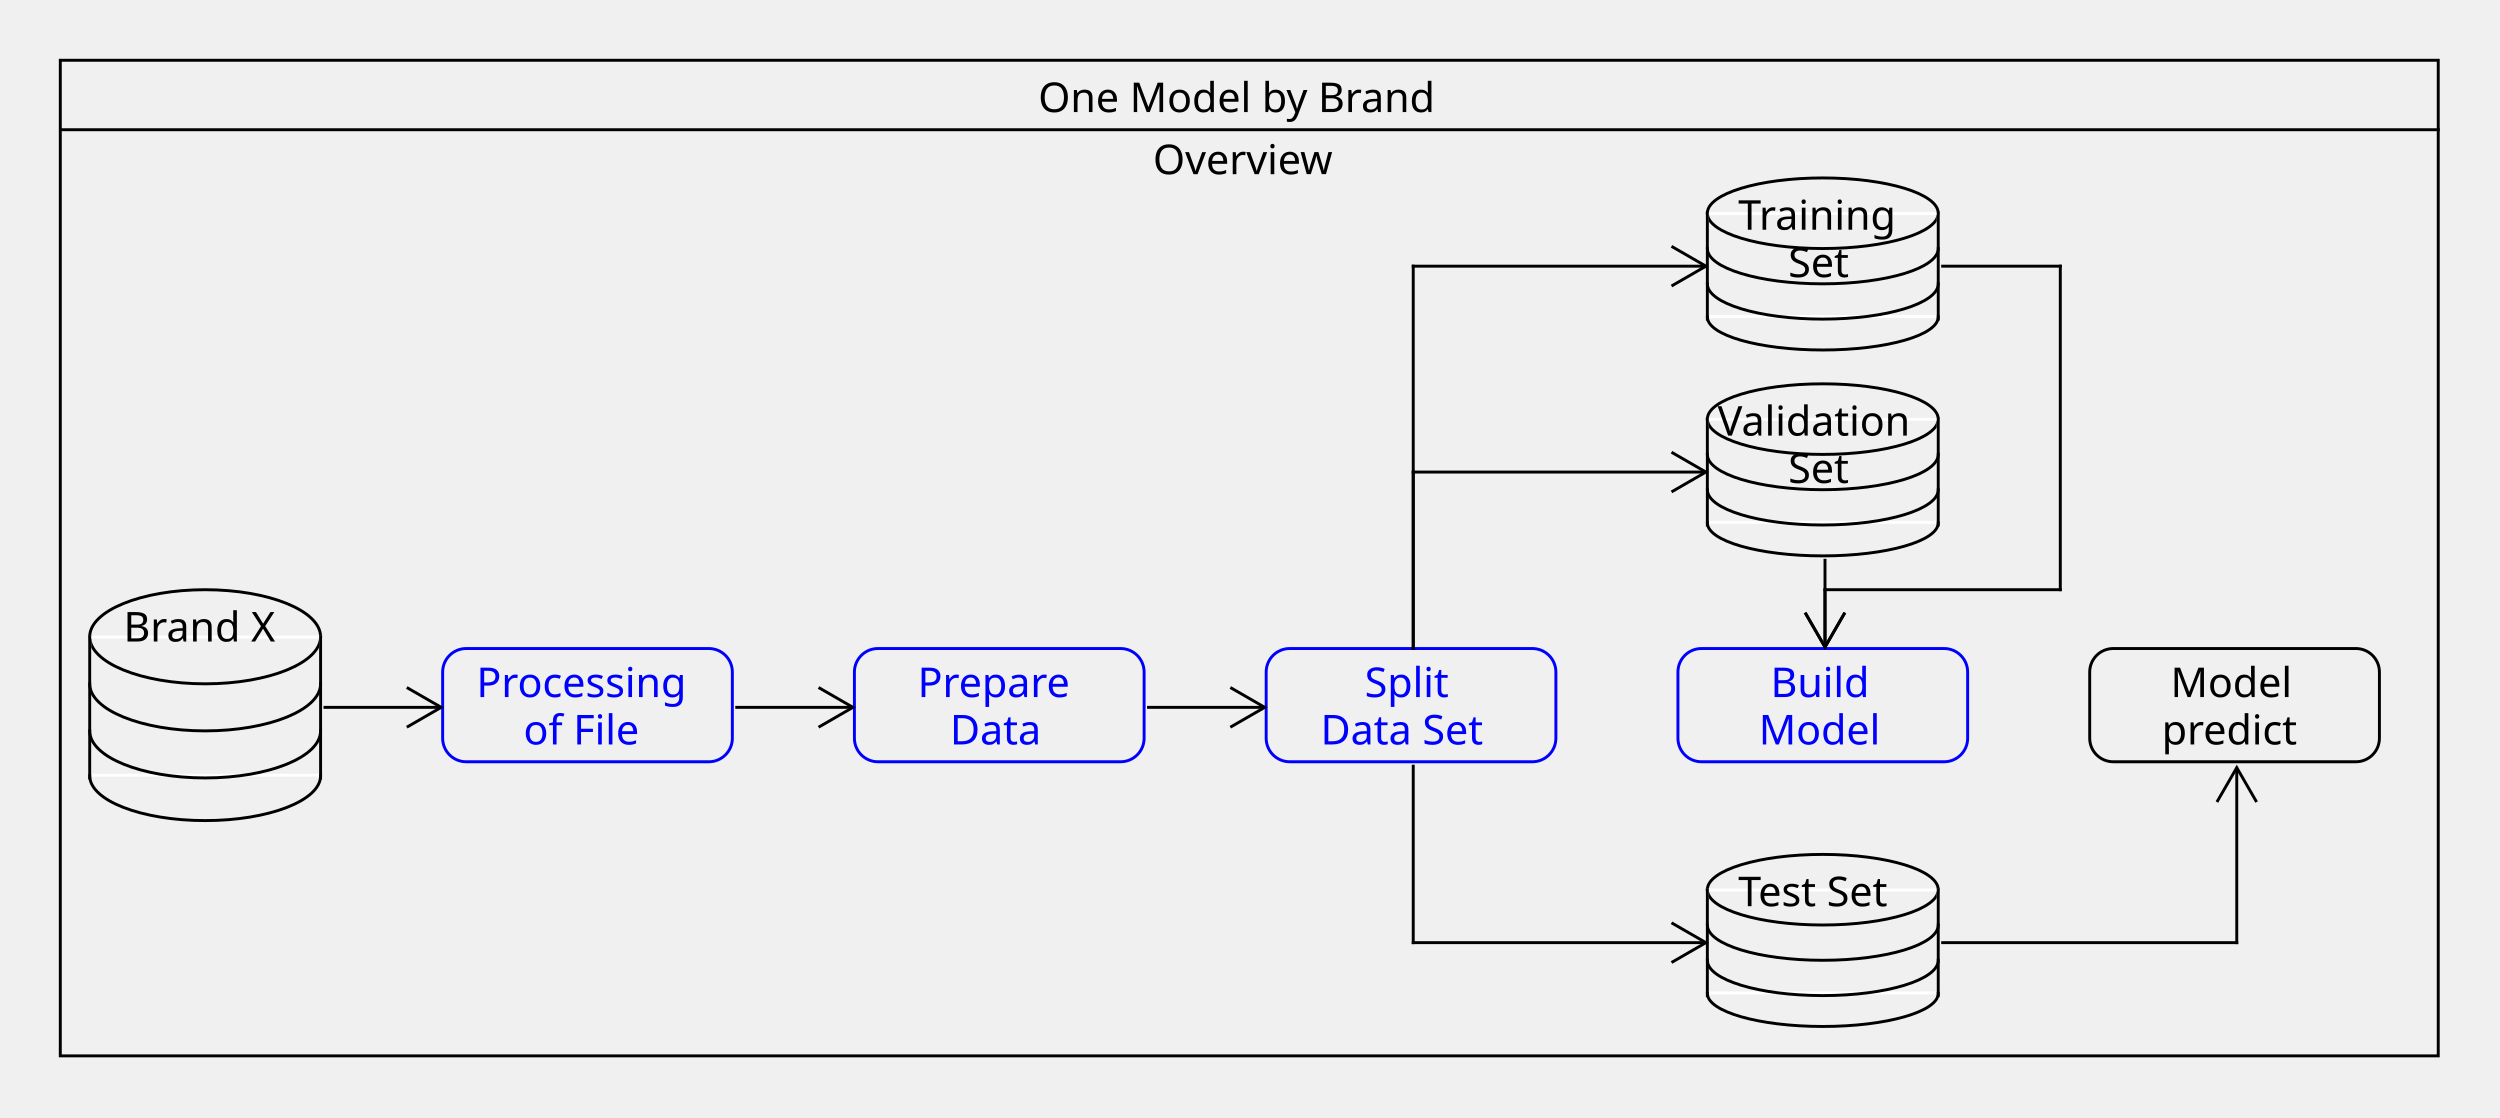
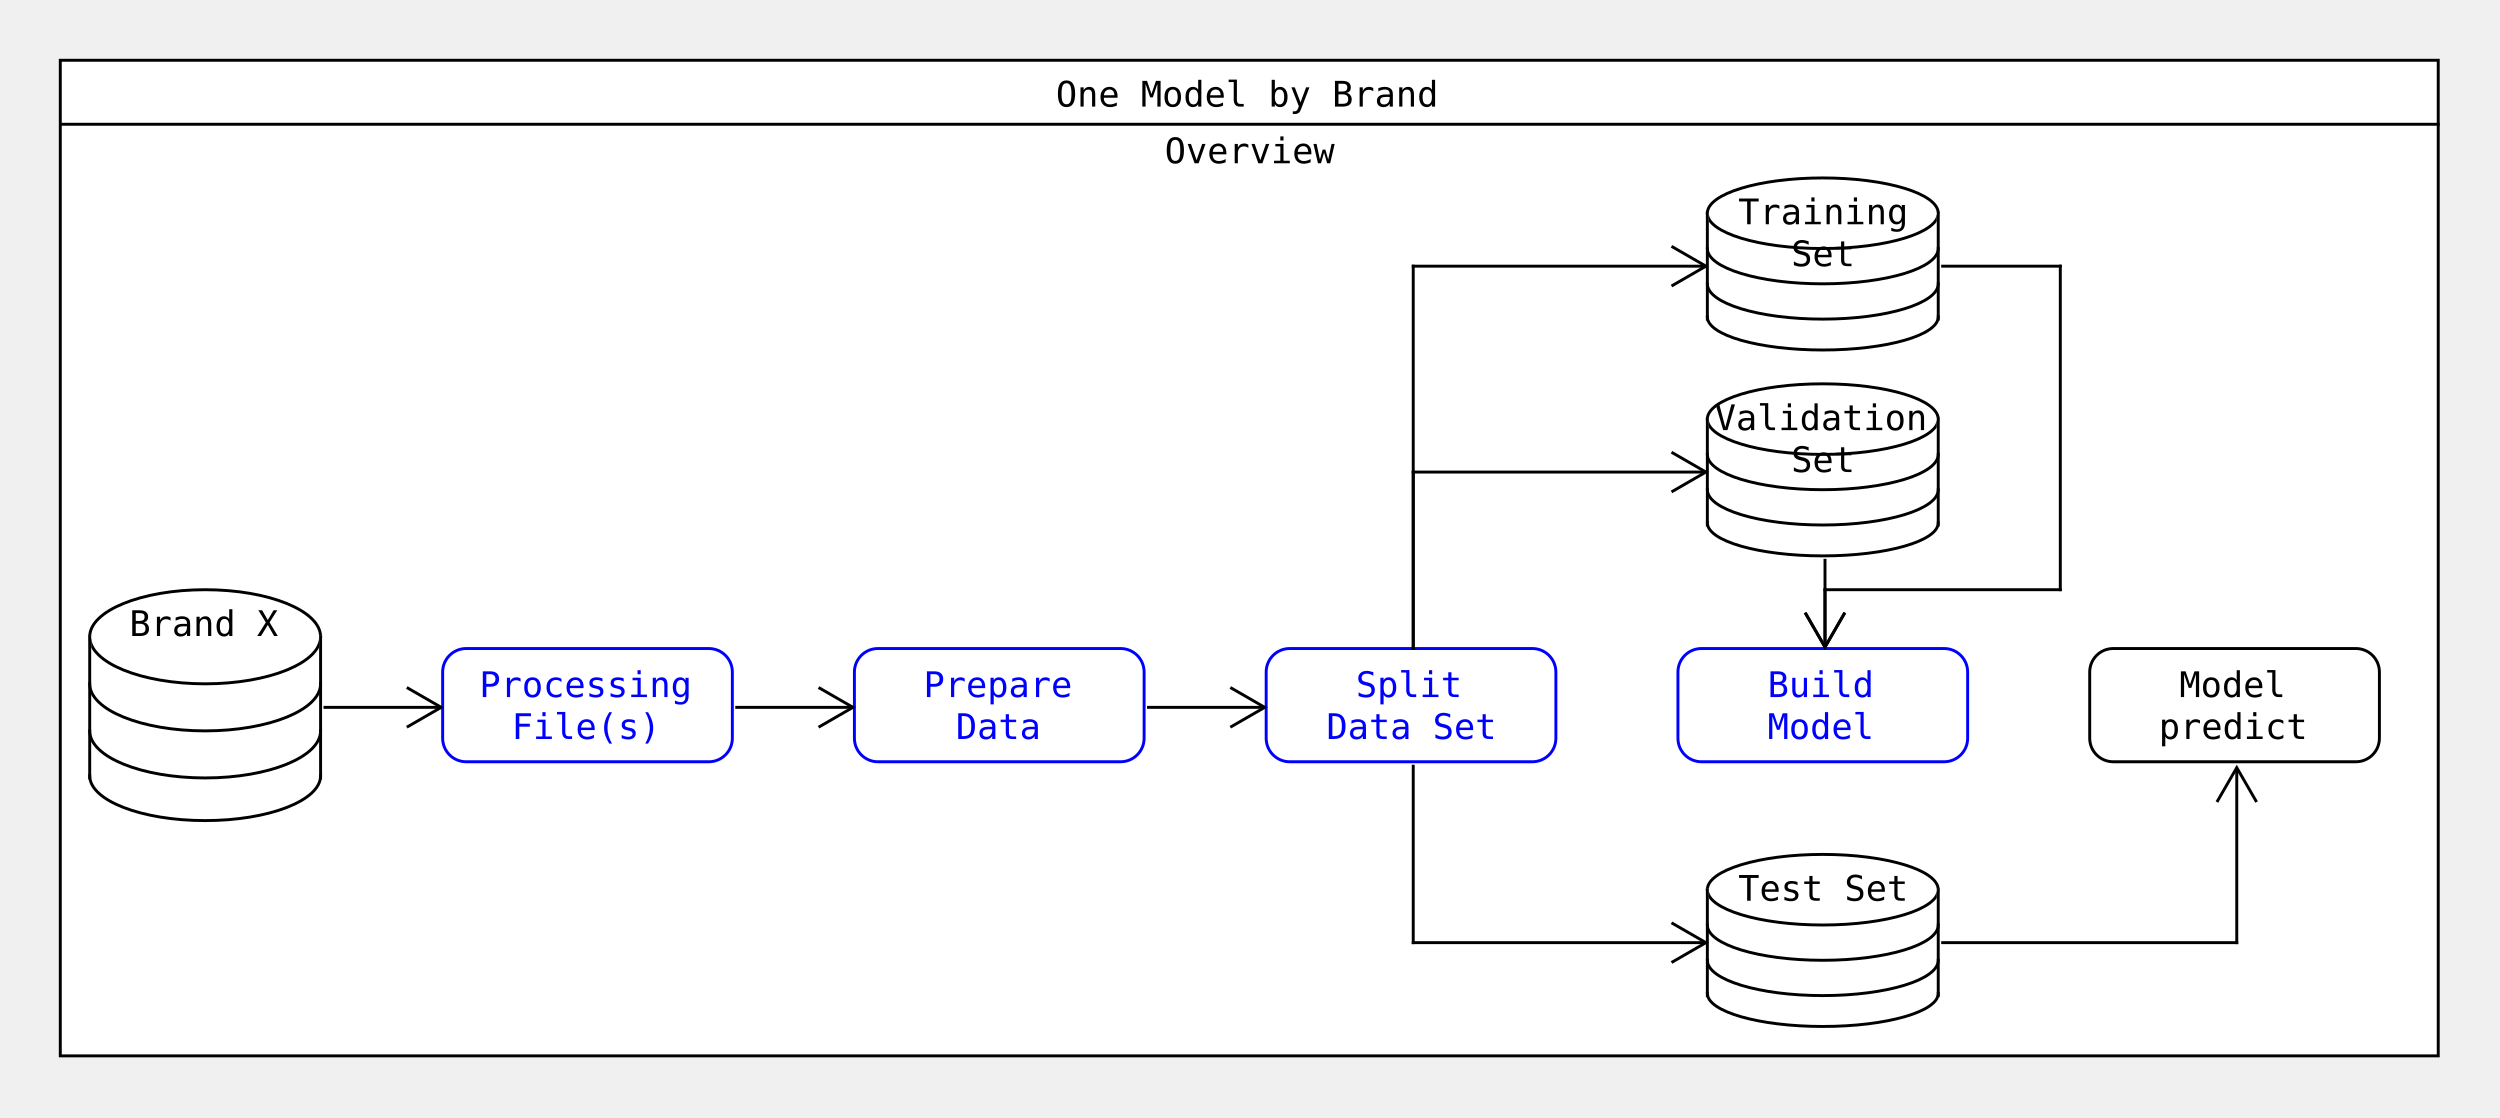
- <svg xmlns="http://www.w3.org/2000/svg" fill-opacity="1" color-rendering="auto" color-interpolation="auto" text-rendering="auto" stroke="black" stroke-linecap="square" width="850" stroke-miterlimit="10" shape-rendering="auto" stroke-opacity="1" fill="black" stroke-dasharray="none" font-weight="normal" stroke-width="1" viewBox="40 0 850 380" height="380" font-family="'Dialog'" font-style="normal" stroke-linejoin="miter" font-size="12px" stroke-dashoffset="0" image-rendering="auto">
+ <svg xmlns="http://www.w3.org/2000/svg" fill-opacity="1" color-rendering="auto" color-interpolation="auto" text-rendering="auto" stroke="black" stroke-linecap="square" width="850" stroke-miterlimit="10" shape-rendering="auto" stroke-opacity="1" fill="black" stroke-dasharray="none" font-weight="normal" stroke-width="1" viewBox="80 20 850 380" height="380" font-family="'Dialog'" font-style="normal" stroke-linejoin="miter" font-size="12px" stroke-dashoffset="0" image-rendering="auto">
  <defs id="genericDefs" />
  <g>
    <defs id="defs1">
      <clipPath clipPathUnits="userSpaceOnUse" id="clipPath1">
        <path d="M0 0 L2147483647 0 L2147483647 2147483647 L0 2147483647 L0 0 Z" />
      </clipPath>
      <clipPath clipPathUnits="userSpaceOnUse" id="clipPath2">
        <path d="M0 0 L0 340 L810 340 L810 0 Z" />
      </clipPath>
      <clipPath clipPathUnits="userSpaceOnUse" id="clipPath3">
        <path d="M0 0 L0 60 L80 60 L80 0 Z" />
      </clipPath>
      <clipPath clipPathUnits="userSpaceOnUse" id="clipPath4">
        <path d="M0 0 L0 40 L100 40 L100 0 Z" />
      </clipPath>
      <clipPath clipPathUnits="userSpaceOnUse" id="clipPath5">
        <path d="M0 0 L0 80 L80 80 L80 0 Z" />
      </clipPath>
      <clipPath clipPathUnits="userSpaceOnUse" id="clipPath6">
        <path d="M0 0 L0 160 L110 160 L110 0 Z" />
      </clipPath>
      <clipPath clipPathUnits="userSpaceOnUse" id="clipPath7">
        <path d="M0 0 L0 60 L30 60 L30 0 Z" />
      </clipPath>
      <clipPath clipPathUnits="userSpaceOnUse" id="clipPath8">
        <path d="M0 0 L0 30 L70 30 L70 0 Z" />
      </clipPath>
      <clipPath clipPathUnits="userSpaceOnUse" id="clipPath9">
        <path d="M0 0 L0 90 L130 90 L130 0 Z" />
      </clipPath>
      <clipPath clipPathUnits="userSpaceOnUse" id="clipPath10">
        <path d="M0 0 L0 160 L130 160 L130 0 Z" />
      </clipPath>
    </defs>
-     <g fill="rgb(255,255,255)" fill-opacity="0" transform="translate(60,20)" stroke-opacity="0" stroke="rgb(255,255,255)">
+     <g fill="white" transform="translate(100,40)" stroke="white">
      <rect x="0.5" width="808.5" height="338.5" y="0.5" clip-path="url(#clipPath2)" stroke="none" />
-     </g>
-     <g transform="translate(60,20)">
-       <rect fill="none" x="0.5" width="808.5" height="338.5" y="0.5" clip-path="url(#clipPath2)" />
-       <text x="333" font-size="14px" y="18.109" clip-path="url(#clipPath2)" font-family="sans-serif" stroke="none" xml:space="preserve">One Model by Brand</text>
-       <path fill="none" d="M1 24.109 L809 24.109" clip-path="url(#clipPath2)" />
-       <text x="372" font-size="14px" y="39.219" clip-path="url(#clipPath2)" font-family="sans-serif" stroke="none" xml:space="preserve">Overview</text>
-       <text x="405" font-size="14px" y="55.328" clip-path="url(#clipPath2)" font-family="sans-serif" stroke="none" xml:space="preserve"> </text>
-     </g>
-     <g fill="rgb(255,255,255)" fill-opacity="0" transform="translate(620,130)" stroke-opacity="0" stroke="rgb(255,255,255)">
+       <rect x="0.5" y="0.5" clip-path="url(#clipPath2)" fill="none" width="808.5" height="338.5" stroke="black" />
+       <text x="339" y="16.25" clip-path="url(#clipPath2)" fill="black" font-family="monospace" stroke="none" xml:space="preserve">One Model by Brand</text>
+       <path fill="none" d="M1 22.25 L809 22.25" clip-path="url(#clipPath2)" stroke="black" />
+       <text x="376" y="35.5" clip-path="url(#clipPath2)" fill="black" font-family="monospace" stroke="none" xml:space="preserve">Overview</text>
+       <text x="405" y="49.75" clip-path="url(#clipPath2)" fill="black" font-family="monospace" stroke="none" xml:space="preserve"> </text>
+     </g>
+     <g fill="rgb(255,255,255)" fill-opacity="0" transform="translate(660,150)" stroke-opacity="0" stroke="rgb(255,255,255)">
      <path d="M79 12.5 A39.25 12 0 0 0 0.5 12.5" stroke="none" clip-path="url(#clipPath3)" />
    </g>
-     <g transform="translate(620,130)">
+     <g transform="translate(660,150)">
      <path fill="none" d="M79 12.5 A39.25 12 0 0 0 0.5 12.5" clip-path="url(#clipPath3)" />
    </g>
-     <g fill="rgb(255,255,255)" fill-opacity="0" transform="translate(620,130)" stroke-opacity="0" stroke="rgb(255,255,255)">
+     <g fill="rgb(255,255,255)" fill-opacity="0" transform="translate(660,150)" stroke-opacity="0" stroke="rgb(255,255,255)">
      <path d="M0.5 12.5 A39.25 12 0 0 0 79 12.5" stroke="none" clip-path="url(#clipPath3)" />
    </g>
-     <g transform="translate(620,130)">
+     <g transform="translate(660,150)">
      <path fill="none" d="M0.5 12.5 A39.25 12 0 0 0 79 12.5" clip-path="url(#clipPath3)" />
    </g>
-     <g fill="rgb(255,255,255)" fill-opacity="0" transform="translate(620,130)" stroke-opacity="0" stroke="rgb(255,255,255)">
+     <g fill="rgb(255,255,255)" fill-opacity="0" transform="translate(660,150)" stroke-opacity="0" stroke="rgb(255,255,255)">
      <rect x="0.5" width="78.5" height="35" y="12.6" clip-path="url(#clipPath3)" stroke="none" />
    </g>
-     <g fill="white" transform="translate(620,130)" stroke="white">
+     <g fill="white" transform="translate(660,150)" stroke="white">
      <rect fill="none" x="0.5" width="78.5" height="35" y="12.6" clip-path="url(#clipPath3)" />
      <path fill="none" d="M0.5 12.5 L0.5 48.5" clip-path="url(#clipPath3)" stroke="black" />
      <path fill="none" d="M79 12.5 L79 48.5" clip-path="url(#clipPath3)" stroke="black" />
    </g>
-     <g fill="rgb(255,255,255)" fill-opacity="0" transform="translate(620,130)" stroke-opacity="0" stroke="rgb(255,255,255)">
+     <g fill="rgb(255,255,255)" fill-opacity="0" transform="translate(660,150)" stroke-opacity="0" stroke="rgb(255,255,255)">
      <path d="M0.5 24.5 A39.25 12 0 0 0 79 24.5" stroke="none" clip-path="url(#clipPath3)" />
    </g>
-     <g transform="translate(620,130)">
+     <g transform="translate(660,150)">
      <path fill="none" d="M0.5 24.5 A39.25 12 0 0 0 79 24.5" clip-path="url(#clipPath3)" />
    </g>
-     <g fill="rgb(255,255,255)" fill-opacity="0" transform="translate(620,130)" stroke-opacity="0" stroke="rgb(255,255,255)">
+     <g fill="rgb(255,255,255)" fill-opacity="0" transform="translate(660,150)" stroke-opacity="0" stroke="rgb(255,255,255)">
      <path d="M0.5 36.5 A39.25 12 0 0 0 79 36.5" stroke="none" clip-path="url(#clipPath3)" />
    </g>
-     <g transform="translate(620,130)">
+     <g transform="translate(660,150)">
      <path fill="none" d="M0.5 36.5 A39.25 12 0 0 0 79 36.5" clip-path="url(#clipPath3)" />
    </g>
-     <g fill="rgb(255,255,255)" fill-opacity="0" transform="translate(620,130)" stroke-opacity="0" stroke="rgb(255,255,255)">
+     <g fill="rgb(255,255,255)" fill-opacity="0" transform="translate(660,150)" stroke-opacity="0" stroke="rgb(255,255,255)">
      <path d="M0.5 47.75 A39.25 11.25 0 0 0 79 47.75" stroke="none" clip-path="url(#clipPath3)" />
    </g>
-     <g transform="translate(620,130)">
+     <g transform="translate(660,150)">
      <path fill="none" d="M0.5 47.75 A39.25 11.25 0 0 0 79 47.75" clip-path="url(#clipPath3)" />
-       <text x="4" font-size="14px" y="18.109" clip-path="url(#clipPath3)" font-family="sans-serif" stroke="none" xml:space="preserve">Validation </text>
-       <text x="28" font-size="14px" y="34.219" clip-path="url(#clipPath3)" font-family="sans-serif" stroke="none" xml:space="preserve">Set</text>
-     </g>
-     <g fill="rgb(255,255,255)" fill-opacity="0" transform="translate(750,220)" stroke-opacity="0" stroke="rgb(255,255,255)">
-       <rect x="0.5" y="0.5" clip-path="url(#clipPath4)" width="98.5" rx="8" ry="8" height="38.5" stroke="none" />
-     </g>
-     <g transform="translate(750,220)">
-       <rect x="0.5" y="0.5" clip-path="url(#clipPath4)" fill="none" width="98.5" rx="8" ry="8" height="38.5" />
-       <text x="28" font-size="14px" y="17" clip-path="url(#clipPath4)" font-family="sans-serif" stroke="none" xml:space="preserve">Model</text>
-       <text x="25" font-size="14px" y="33.109" clip-path="url(#clipPath4)" font-family="sans-serif" stroke="none" xml:space="preserve">predict</text>
-     </g>
-     <g fill="rgb(255,255,255)" fill-opacity="0" transform="translate(620,290)" stroke-opacity="0" stroke="rgb(255,255,255)">
+       <text x="3" xml:space="preserve" y="16.25" clip-path="url(#clipPath3)" font-family="monospace" stroke="none">Validation </text>
+       <text x="29" xml:space="preserve" y="30.5" clip-path="url(#clipPath3)" font-family="monospace" stroke="none">Set</text>
+     </g>
+     <g fill="rgb(255,255,255)" fill-opacity="0" transform="translate(790,240)" stroke-opacity="0" stroke="rgb(255,255,255)">
+       <rect x="0.5" y="0.5" clip-path="url(#clipPath4)" width="98.5" rx="8" ry="8" height="38.5" stroke="none" />
+     </g>
+     <g transform="translate(790,240)">
+       <rect x="0.5" y="0.5" clip-path="url(#clipPath4)" fill="none" width="98.5" rx="8" ry="8" height="38.5" />
+       <text x="31" xml:space="preserve" y="17" clip-path="url(#clipPath4)" font-family="monospace" stroke="none">Model</text>
+       <text x="24" xml:space="preserve" y="31.25" clip-path="url(#clipPath4)" font-family="monospace" stroke="none">predict</text>
+     </g>
+     <g fill="rgb(255,255,255)" fill-opacity="0" transform="translate(660,310)" stroke-opacity="0" stroke="rgb(255,255,255)">
      <path d="M79 12.5 A39.25 12 0 0 0 0.5 12.5" stroke="none" clip-path="url(#clipPath3)" />
    </g>
-     <g transform="translate(620,290)">
+     <g transform="translate(660,310)">
      <path fill="none" d="M79 12.5 A39.25 12 0 0 0 0.5 12.5" clip-path="url(#clipPath3)" />
    </g>
-     <g fill="rgb(255,255,255)" fill-opacity="0" transform="translate(620,290)" stroke-opacity="0" stroke="rgb(255,255,255)">
+     <g fill="rgb(255,255,255)" fill-opacity="0" transform="translate(660,310)" stroke-opacity="0" stroke="rgb(255,255,255)">
      <path d="M0.5 12.5 A39.25 12 0 0 0 79 12.5" stroke="none" clip-path="url(#clipPath3)" />
    </g>
-     <g transform="translate(620,290)">
+     <g transform="translate(660,310)">
      <path fill="none" d="M0.5 12.5 A39.25 12 0 0 0 79 12.5" clip-path="url(#clipPath3)" />
    </g>
-     <g fill="rgb(255,255,255)" fill-opacity="0" transform="translate(620,290)" stroke-opacity="0" stroke="rgb(255,255,255)">
+     <g fill="rgb(255,255,255)" fill-opacity="0" transform="translate(660,310)" stroke-opacity="0" stroke="rgb(255,255,255)">
      <rect x="0.5" width="78.5" height="35" y="12.6" clip-path="url(#clipPath3)" stroke="none" />
    </g>
-     <g fill="white" transform="translate(620,290)" stroke="white">
+     <g fill="white" transform="translate(660,310)" stroke="white">
      <rect fill="none" x="0.5" width="78.5" height="35" y="12.6" clip-path="url(#clipPath3)" />
      <path fill="none" d="M0.5 12.5 L0.5 48.5" clip-path="url(#clipPath3)" stroke="black" />
      <path fill="none" d="M79 12.5 L79 48.5" clip-path="url(#clipPath3)" stroke="black" />
    </g>
-     <g fill="rgb(255,255,255)" fill-opacity="0" transform="translate(620,290)" stroke-opacity="0" stroke="rgb(255,255,255)">
+     <g fill="rgb(255,255,255)" fill-opacity="0" transform="translate(660,310)" stroke-opacity="0" stroke="rgb(255,255,255)">
      <path d="M0.5 24.5 A39.25 12 0 0 0 79 24.5" stroke="none" clip-path="url(#clipPath3)" />
    </g>
-     <g transform="translate(620,290)">
+     <g transform="translate(660,310)">
      <path fill="none" d="M0.5 24.5 A39.25 12 0 0 0 79 24.5" clip-path="url(#clipPath3)" />
    </g>
-     <g fill="rgb(255,255,255)" fill-opacity="0" transform="translate(620,290)" stroke-opacity="0" stroke="rgb(255,255,255)">
+     <g fill="rgb(255,255,255)" fill-opacity="0" transform="translate(660,310)" stroke-opacity="0" stroke="rgb(255,255,255)">
      <path d="M0.5 36.5 A39.25 12 0 0 0 79 36.5" stroke="none" clip-path="url(#clipPath3)" />
    </g>
-     <g transform="translate(620,290)">
+     <g transform="translate(660,310)">
      <path fill="none" d="M0.5 36.5 A39.25 12 0 0 0 79 36.5" clip-path="url(#clipPath3)" />
    </g>
-     <g fill="rgb(255,255,255)" fill-opacity="0" transform="translate(620,290)" stroke-opacity="0" stroke="rgb(255,255,255)">
+     <g fill="rgb(255,255,255)" fill-opacity="0" transform="translate(660,310)" stroke-opacity="0" stroke="rgb(255,255,255)">
      <path d="M0.5 47.75 A39.25 11.25 0 0 0 79 47.75" stroke="none" clip-path="url(#clipPath3)" />
    </g>
-     <g transform="translate(620,290)">
+     <g transform="translate(660,310)">
      <path fill="none" d="M0.5 47.75 A39.25 11.25 0 0 0 79 47.75" clip-path="url(#clipPath3)" />
-       <text x="11" font-size="14px" y="18.109" clip-path="url(#clipPath3)" font-family="sans-serif" stroke="none" xml:space="preserve">Test Set</text>
-     </g>
-     <g fill="rgb(255,255,255)" fill-opacity="0" transform="translate(620,60)" stroke-opacity="0" stroke="rgb(255,255,255)">
+       <text x="11" xml:space="preserve" y="16.25" clip-path="url(#clipPath3)" font-family="monospace" stroke="none">Test Set</text>
+     </g>
+     <g fill="rgb(255,255,255)" fill-opacity="0" transform="translate(660,80)" stroke-opacity="0" stroke="rgb(255,255,255)">
      <path d="M79 12.5 A39.25 12 0 0 0 0.5 12.5" stroke="none" clip-path="url(#clipPath3)" />
    </g>
-     <g transform="translate(620,60)">
+     <g transform="translate(660,80)">
      <path fill="none" d="M79 12.5 A39.25 12 0 0 0 0.5 12.5" clip-path="url(#clipPath3)" />
    </g>
-     <g fill="rgb(255,255,255)" fill-opacity="0" transform="translate(620,60)" stroke-opacity="0" stroke="rgb(255,255,255)">
+     <g fill="rgb(255,255,255)" fill-opacity="0" transform="translate(660,80)" stroke-opacity="0" stroke="rgb(255,255,255)">
      <path d="M0.5 12.5 A39.25 12 0 0 0 79 12.5" stroke="none" clip-path="url(#clipPath3)" />
    </g>
-     <g transform="translate(620,60)">
+     <g transform="translate(660,80)">
      <path fill="none" d="M0.5 12.5 A39.25 12 0 0 0 79 12.5" clip-path="url(#clipPath3)" />
    </g>
-     <g fill="rgb(255,255,255)" fill-opacity="0" transform="translate(620,60)" stroke-opacity="0" stroke="rgb(255,255,255)">
+     <g fill="rgb(255,255,255)" fill-opacity="0" transform="translate(660,80)" stroke-opacity="0" stroke="rgb(255,255,255)">
      <rect x="0.5" width="78.5" height="35" y="12.6" clip-path="url(#clipPath3)" stroke="none" />
    </g>
-     <g fill="white" transform="translate(620,60)" stroke="white">
+     <g fill="white" transform="translate(660,80)" stroke="white">
      <rect fill="none" x="0.5" width="78.5" height="35" y="12.6" clip-path="url(#clipPath3)" />
      <path fill="none" d="M0.5 12.5 L0.5 48.5" clip-path="url(#clipPath3)" stroke="black" />
      <path fill="none" d="M79 12.5 L79 48.5" clip-path="url(#clipPath3)" stroke="black" />
    </g>
-     <g fill="rgb(255,255,255)" fill-opacity="0" transform="translate(620,60)" stroke-opacity="0" stroke="rgb(255,255,255)">
+     <g fill="rgb(255,255,255)" fill-opacity="0" transform="translate(660,80)" stroke-opacity="0" stroke="rgb(255,255,255)">
      <path d="M0.5 24.5 A39.25 12 0 0 0 79 24.5" stroke="none" clip-path="url(#clipPath3)" />
    </g>
-     <g transform="translate(620,60)">
+     <g transform="translate(660,80)">
      <path fill="none" d="M0.5 24.5 A39.25 12 0 0 0 79 24.5" clip-path="url(#clipPath3)" />
    </g>
-     <g fill="rgb(255,255,255)" fill-opacity="0" transform="translate(620,60)" stroke-opacity="0" stroke="rgb(255,255,255)">
+     <g fill="rgb(255,255,255)" fill-opacity="0" transform="translate(660,80)" stroke-opacity="0" stroke="rgb(255,255,255)">
      <path d="M0.5 36.5 A39.25 12 0 0 0 79 36.5" stroke="none" clip-path="url(#clipPath3)" />
    </g>
-     <g transform="translate(620,60)">
+     <g transform="translate(660,80)">
      <path fill="none" d="M0.5 36.5 A39.25 12 0 0 0 79 36.5" clip-path="url(#clipPath3)" />
    </g>
-     <g fill="rgb(255,255,255)" fill-opacity="0" transform="translate(620,60)" stroke-opacity="0" stroke="rgb(255,255,255)">
+     <g fill="rgb(255,255,255)" fill-opacity="0" transform="translate(660,80)" stroke-opacity="0" stroke="rgb(255,255,255)">
      <path d="M0.5 47.75 A39.25 11.25 0 0 0 79 47.75" stroke="none" clip-path="url(#clipPath3)" />
    </g>
-     <g transform="translate(620,60)">
+     <g transform="translate(660,80)">
      <path fill="none" d="M0.5 47.75 A39.25 11.25 0 0 0 79 47.75" clip-path="url(#clipPath3)" />
-       <text x="11" font-size="14px" y="18.109" clip-path="url(#clipPath3)" font-family="sans-serif" stroke="none" xml:space="preserve">Training </text>
-       <text x="28" font-size="14px" y="34.219" clip-path="url(#clipPath3)" font-family="sans-serif" stroke="none" xml:space="preserve">Set</text>
-     </g>
-     <g fill="rgb(255,255,255)" fill-opacity="0" transform="translate(610,220)" stroke-opacity="0" stroke="rgb(255,255,255)">
-       <rect x="0.5" y="0.5" clip-path="url(#clipPath4)" width="98.5" rx="8" ry="8" height="38.5" stroke="none" />
-     </g>
-     <g fill="blue" transform="translate(610,220)" stroke="blue">
-       <rect x="0.5" y="0.5" clip-path="url(#clipPath4)" fill="none" width="98.5" rx="8" ry="8" height="38.5" />
-       <text x="32" font-size="14px" y="17" clip-path="url(#clipPath4)" font-family="sans-serif" stroke="none" xml:space="preserve">Build</text>
-       <text x="28" font-size="14px" y="33.109" clip-path="url(#clipPath4)" font-family="sans-serif" stroke="none" xml:space="preserve">Model</text>
-     </g>
-     <g fill="rgb(255,255,255)" fill-opacity="0" transform="translate(470,220)" stroke-opacity="0" stroke="rgb(255,255,255)">
-       <rect x="0.5" y="0.5" clip-path="url(#clipPath4)" width="98.5" rx="8" ry="8" height="38.5" stroke="none" />
-     </g>
-     <g fill="blue" transform="translate(470,220)" stroke="blue">
-       <rect x="0.5" y="0.5" clip-path="url(#clipPath4)" fill="none" width="98.5" rx="8" ry="8" height="38.5" />
-       <text x="34" font-size="14px" y="17" clip-path="url(#clipPath4)" font-family="sans-serif" stroke="none" xml:space="preserve">Split</text>
-       <text x="19" font-size="14px" y="33.109" clip-path="url(#clipPath4)" font-family="sans-serif" stroke="none" xml:space="preserve">Data Set</text>
-     </g>
-     <g fill="rgb(255,255,255)" fill-opacity="0" transform="translate(330,220)" stroke-opacity="0" stroke="rgb(255,255,255)">
-       <rect x="0.5" y="0.5" clip-path="url(#clipPath4)" width="98.5" rx="8" ry="8" height="38.5" stroke="none" />
-     </g>
-     <g fill="blue" transform="translate(330,220)" stroke="blue">
-       <rect x="0.5" y="0.5" clip-path="url(#clipPath4)" fill="none" width="98.5" rx="8" ry="8" height="38.5" />
-       <text x="22" font-size="14px" y="17" clip-path="url(#clipPath4)" font-family="sans-serif" stroke="none" xml:space="preserve">Prepare</text>
-       <text x="33" font-size="14px" y="33.109" clip-path="url(#clipPath4)" font-family="sans-serif" stroke="none" xml:space="preserve">Data</text>
-     </g>
-     <g fill="rgb(255,255,255)" fill-opacity="0" transform="translate(190,220)" stroke-opacity="0" stroke="rgb(255,255,255)">
-       <rect x="0.5" y="0.5" clip-path="url(#clipPath4)" width="98.5" rx="8" ry="8" height="38.5" stroke="none" />
-     </g>
-     <g fill="blue" transform="translate(190,220)" stroke="blue">
-       <rect x="0.5" y="0.5" clip-path="url(#clipPath4)" fill="none" width="98.5" rx="8" ry="8" height="38.5" />
-       <text x="12" font-size="14px" y="17" clip-path="url(#clipPath4)" font-family="sans-serif" stroke="none" xml:space="preserve">Processing</text>
-       <text x="28" font-size="14px" y="33.109" clip-path="url(#clipPath4)" font-family="sans-serif" stroke="none" xml:space="preserve">of File</text>
-     </g>
-     <g fill="rgb(255,255,255)" fill-opacity="0" transform="translate(70,200)" stroke-opacity="0" stroke="rgb(255,255,255)">
+       <text x="11" xml:space="preserve" y="16.25" clip-path="url(#clipPath3)" font-family="monospace" stroke="none">Training </text>
+       <text x="29" xml:space="preserve" y="30.5" clip-path="url(#clipPath3)" font-family="monospace" stroke="none">Set</text>
+     </g>
+     <g fill="rgb(255,255,255)" fill-opacity="0" transform="translate(650,240)" stroke-opacity="0" stroke="rgb(255,255,255)">
+       <rect x="0.5" y="0.5" clip-path="url(#clipPath4)" width="98.5" rx="8" ry="8" height="38.5" stroke="none" />
+     </g>
+     <g fill="blue" transform="translate(650,240)" stroke="blue">
+       <rect x="0.5" y="0.5" clip-path="url(#clipPath4)" fill="none" width="98.5" rx="8" ry="8" height="38.5" />
+       <text x="31" xml:space="preserve" y="17" clip-path="url(#clipPath4)" font-family="monospace" stroke="none">Build</text>
+       <text x="31" xml:space="preserve" y="31.25" clip-path="url(#clipPath4)" font-family="monospace" stroke="none">Model</text>
+     </g>
+     <g fill="rgb(255,255,255)" fill-opacity="0" transform="translate(510,240)" stroke-opacity="0" stroke="rgb(255,255,255)">
+       <rect x="0.5" y="0.5" clip-path="url(#clipPath4)" width="98.5" rx="8" ry="8" height="38.5" stroke="none" />
+     </g>
+     <g fill="blue" transform="translate(510,240)" stroke="blue">
+       <rect x="0.5" y="0.5" clip-path="url(#clipPath4)" fill="none" width="98.5" rx="8" ry="8" height="38.5" />
+       <text x="31" xml:space="preserve" y="17" clip-path="url(#clipPath4)" font-family="monospace" stroke="none">Split</text>
+       <text x="21" xml:space="preserve" y="31.25" clip-path="url(#clipPath4)" font-family="monospace" stroke="none">Data Set</text>
+     </g>
+     <g fill="rgb(255,255,255)" fill-opacity="0" transform="translate(370,240)" stroke-opacity="0" stroke="rgb(255,255,255)">
+       <rect x="0.5" y="0.5" clip-path="url(#clipPath4)" width="98.5" rx="8" ry="8" height="38.5" stroke="none" />
+     </g>
+     <g fill="blue" transform="translate(370,240)" stroke="blue">
+       <rect x="0.5" y="0.5" clip-path="url(#clipPath4)" fill="none" width="98.5" rx="8" ry="8" height="38.5" />
+       <text x="24" xml:space="preserve" y="17" clip-path="url(#clipPath4)" font-family="monospace" stroke="none">Prepare</text>
+       <text x="35" xml:space="preserve" y="31.25" clip-path="url(#clipPath4)" font-family="monospace" stroke="none">Data</text>
+     </g>
+     <g fill="rgb(255,255,255)" fill-opacity="0" transform="translate(230,240)" stroke-opacity="0" stroke="rgb(255,255,255)">
+       <rect x="0.5" y="0.5" clip-path="url(#clipPath4)" width="98.5" rx="8" ry="8" height="38.5" stroke="none" />
+     </g>
+     <g fill="blue" transform="translate(230,240)" stroke="blue">
+       <rect x="0.5" y="0.5" clip-path="url(#clipPath4)" fill="none" width="98.5" rx="8" ry="8" height="38.5" />
+       <text x="13" xml:space="preserve" y="17" clip-path="url(#clipPath4)" font-family="monospace" stroke="none">Processing</text>
+       <text x="24" xml:space="preserve" y="31.25" clip-path="url(#clipPath4)" font-family="monospace" stroke="none">File(s)</text>
+     </g>
+     <g fill="rgb(255,255,255)" fill-opacity="0" transform="translate(110,220)" stroke-opacity="0" stroke="rgb(255,255,255)">
      <path d="M79 16.5 A39.25 16 0 0 0 0.5 16.5" stroke="none" clip-path="url(#clipPath5)" />
    </g>
-     <g transform="translate(70,200)">
+     <g transform="translate(110,220)">
      <path fill="none" d="M79 16.5 A39.25 16 0 0 0 0.5 16.5" clip-path="url(#clipPath5)" />
    </g>
-     <g fill="rgb(255,255,255)" fill-opacity="0" transform="translate(70,200)" stroke-opacity="0" stroke="rgb(255,255,255)">
+     <g fill="rgb(255,255,255)" fill-opacity="0" transform="translate(110,220)" stroke-opacity="0" stroke="rgb(255,255,255)">
      <path d="M0.5 16.5 A39.25 16 0 0 0 79 16.5" stroke="none" clip-path="url(#clipPath5)" />
    </g>
-     <g transform="translate(70,200)">
+     <g transform="translate(110,220)">
      <path fill="none" d="M0.5 16.5 A39.25 16 0 0 0 79 16.5" clip-path="url(#clipPath5)" />
    </g>
-     <g fill="rgb(255,255,255)" fill-opacity="0" transform="translate(70,200)" stroke-opacity="0" stroke="rgb(255,255,255)">
+     <g fill="rgb(255,255,255)" fill-opacity="0" transform="translate(110,220)" stroke-opacity="0" stroke="rgb(255,255,255)">
      <rect x="0.5" width="78.5" height="47" y="16.6" clip-path="url(#clipPath5)" stroke="none" />
    </g>
-     <g fill="white" transform="translate(70,200)" stroke="white">
+     <g fill="white" transform="translate(110,220)" stroke="white">
      <rect fill="none" x="0.5" width="78.5" height="47" y="16.6" clip-path="url(#clipPath5)" />
      <path fill="none" d="M0.5 16.5 L0.5 64.5" clip-path="url(#clipPath5)" stroke="black" />
      <path fill="none" d="M79 16.5 L79 64.5" clip-path="url(#clipPath5)" stroke="black" />
    </g>
-     <g fill="rgb(255,255,255)" fill-opacity="0" transform="translate(70,200)" stroke-opacity="0" stroke="rgb(255,255,255)">
+     <g fill="rgb(255,255,255)" fill-opacity="0" transform="translate(110,220)" stroke-opacity="0" stroke="rgb(255,255,255)">
      <path d="M0.5 32.5 A39.25 16 0 0 0 79 32.5" stroke="none" clip-path="url(#clipPath5)" />
    </g>
-     <g transform="translate(70,200)">
+     <g transform="translate(110,220)">
      <path fill="none" d="M0.5 32.5 A39.25 16 0 0 0 79 32.5" clip-path="url(#clipPath5)" />
    </g>
-     <g fill="rgb(255,255,255)" fill-opacity="0" transform="translate(70,200)" stroke-opacity="0" stroke="rgb(255,255,255)">
+     <g fill="rgb(255,255,255)" fill-opacity="0" transform="translate(110,220)" stroke-opacity="0" stroke="rgb(255,255,255)">
      <path d="M0.5 48.5 A39.25 16 0 0 0 79 48.5" stroke="none" clip-path="url(#clipPath5)" />
    </g>
-     <g transform="translate(70,200)">
+     <g transform="translate(110,220)">
      <path fill="none" d="M0.5 48.5 A39.25 16 0 0 0 79 48.5" clip-path="url(#clipPath5)" />
    </g>
-     <g fill="rgb(255,255,255)" fill-opacity="0" transform="translate(70,200)" stroke-opacity="0" stroke="rgb(255,255,255)">
+     <g fill="rgb(255,255,255)" fill-opacity="0" transform="translate(110,220)" stroke-opacity="0" stroke="rgb(255,255,255)">
      <path d="M0.5 63.75 A39.25 15.25 0 0 0 79 63.75" stroke="none" clip-path="url(#clipPath5)" />
    </g>
-     <g transform="translate(70,200)">
+     <g transform="translate(110,220)">
      <path fill="none" d="M0.5 63.75 A39.25 15.25 0 0 0 79 63.75" clip-path="url(#clipPath5)" />
-       <text x="12" font-size="14px" y="18.109" clip-path="url(#clipPath5)" font-family="sans-serif" stroke="none" xml:space="preserve">Brand X </text>
-     </g>
-     <g transform="translate(650,80)">
+       <text x="14" xml:space="preserve" y="16.25" clip-path="url(#clipPath5)" font-family="monospace" stroke="none">Brand X </text>
+     </g>
+     <g transform="translate(690,100)">
      <path fill="none" d="M10.5 139.5 L10.5 120.5" clip-path="url(#clipPath6)" />
      <path fill="none" d="M10.5 120.5 L90.5 120.5" clip-path="url(#clipPath6)" />
      <path fill="none" d="M90.5 120.5 L90.5 10.5" clip-path="url(#clipPath6)" />
      <path fill="none" d="M90.5 10.5 L50.5 10.5" clip-path="url(#clipPath6)" />
      <path fill="none" d="M17 128.742 L10.5 140 L4 128.742" clip-path="url(#clipPath6)" />
    </g>
-     <g transform="translate(650,180)">
+     <g transform="translate(690,200)">
      <path fill="none" d="M10.5 39.5 L10.5 10.5" clip-path="url(#clipPath7)" />
      <path fill="none" d="M17 28.742 L10.5 40 L4 28.742" clip-path="url(#clipPath7)" />
    </g>
-     <g transform="translate(140,230)">
+     <g transform="translate(180,250)">
      <path fill="none" d="M49.5 10.5 L10.5 10.5" clip-path="url(#clipPath8)" />
      <path fill="none" d="M38.742 4 L50 10.5 L38.742 17" clip-path="url(#clipPath8)" />
    </g>
-     <g transform="translate(280,230)">
+     <g transform="translate(320,250)">
      <path fill="none" d="M49.5 10.5 L10.5 10.5" clip-path="url(#clipPath8)" />
      <path fill="none" d="M38.742 4 L50 10.5 L38.742 17" clip-path="url(#clipPath8)" />
    </g>
-     <g transform="translate(420,230)">
+     <g transform="translate(460,250)">
      <path fill="none" d="M49.5 10.5 L10.5 10.5" clip-path="url(#clipPath8)" />
      <path fill="none" d="M38.742 4 L50 10.5 L38.742 17" clip-path="url(#clipPath8)" />
    </g>
-     <g transform="translate(510,250)">
+     <g transform="translate(550,270)">
      <path fill="none" d="M109.5 70.5 L10.5 70.5" clip-path="url(#clipPath9)" />
      <path fill="none" d="M10.5 70.5 L10.5 10.5" clip-path="url(#clipPath9)" />
      <path fill="none" d="M98.742 64 L110 70.5 L98.742 77" clip-path="url(#clipPath9)" />
    </g>
-     <g transform="translate(510,150)">
+     <g transform="translate(550,170)">
      <path fill="none" d="M109.5 10.5 L10.5 10.5" clip-path="url(#clipPath9)" />
      <path fill="none" d="M10.5 10.5 L10.5 70.5" clip-path="url(#clipPath9)" />
      <path fill="none" d="M98.742 4 L110 10.5 L98.742 17" clip-path="url(#clipPath9)" />
    </g>
-     <g transform="translate(510,80)">
+     <g transform="translate(550,100)">
      <path fill="none" d="M109.5 10.5 L10.5 10.5" clip-path="url(#clipPath10)" />
      <path fill="none" d="M10.5 10.5 L10.5 140.5" clip-path="url(#clipPath10)" />
      <path fill="none" d="M98.742 4 L110 10.5 L98.742 17" clip-path="url(#clipPath10)" />
    </g>
-     <g transform="translate(690,250)">
+     <g transform="translate(730,270)">
      <path fill="none" d="M110.5 11.5 L110.5 70.5" clip-path="url(#clipPath9)" />
      <path fill="none" d="M110.5 70.5 L10.5 70.5" clip-path="url(#clipPath9)" />
      <path fill="none" d="M104 22.258 L110.5 11 L117 22.258" clip-path="url(#clipPath9)" />
    </g>
  </g>
</svg>
